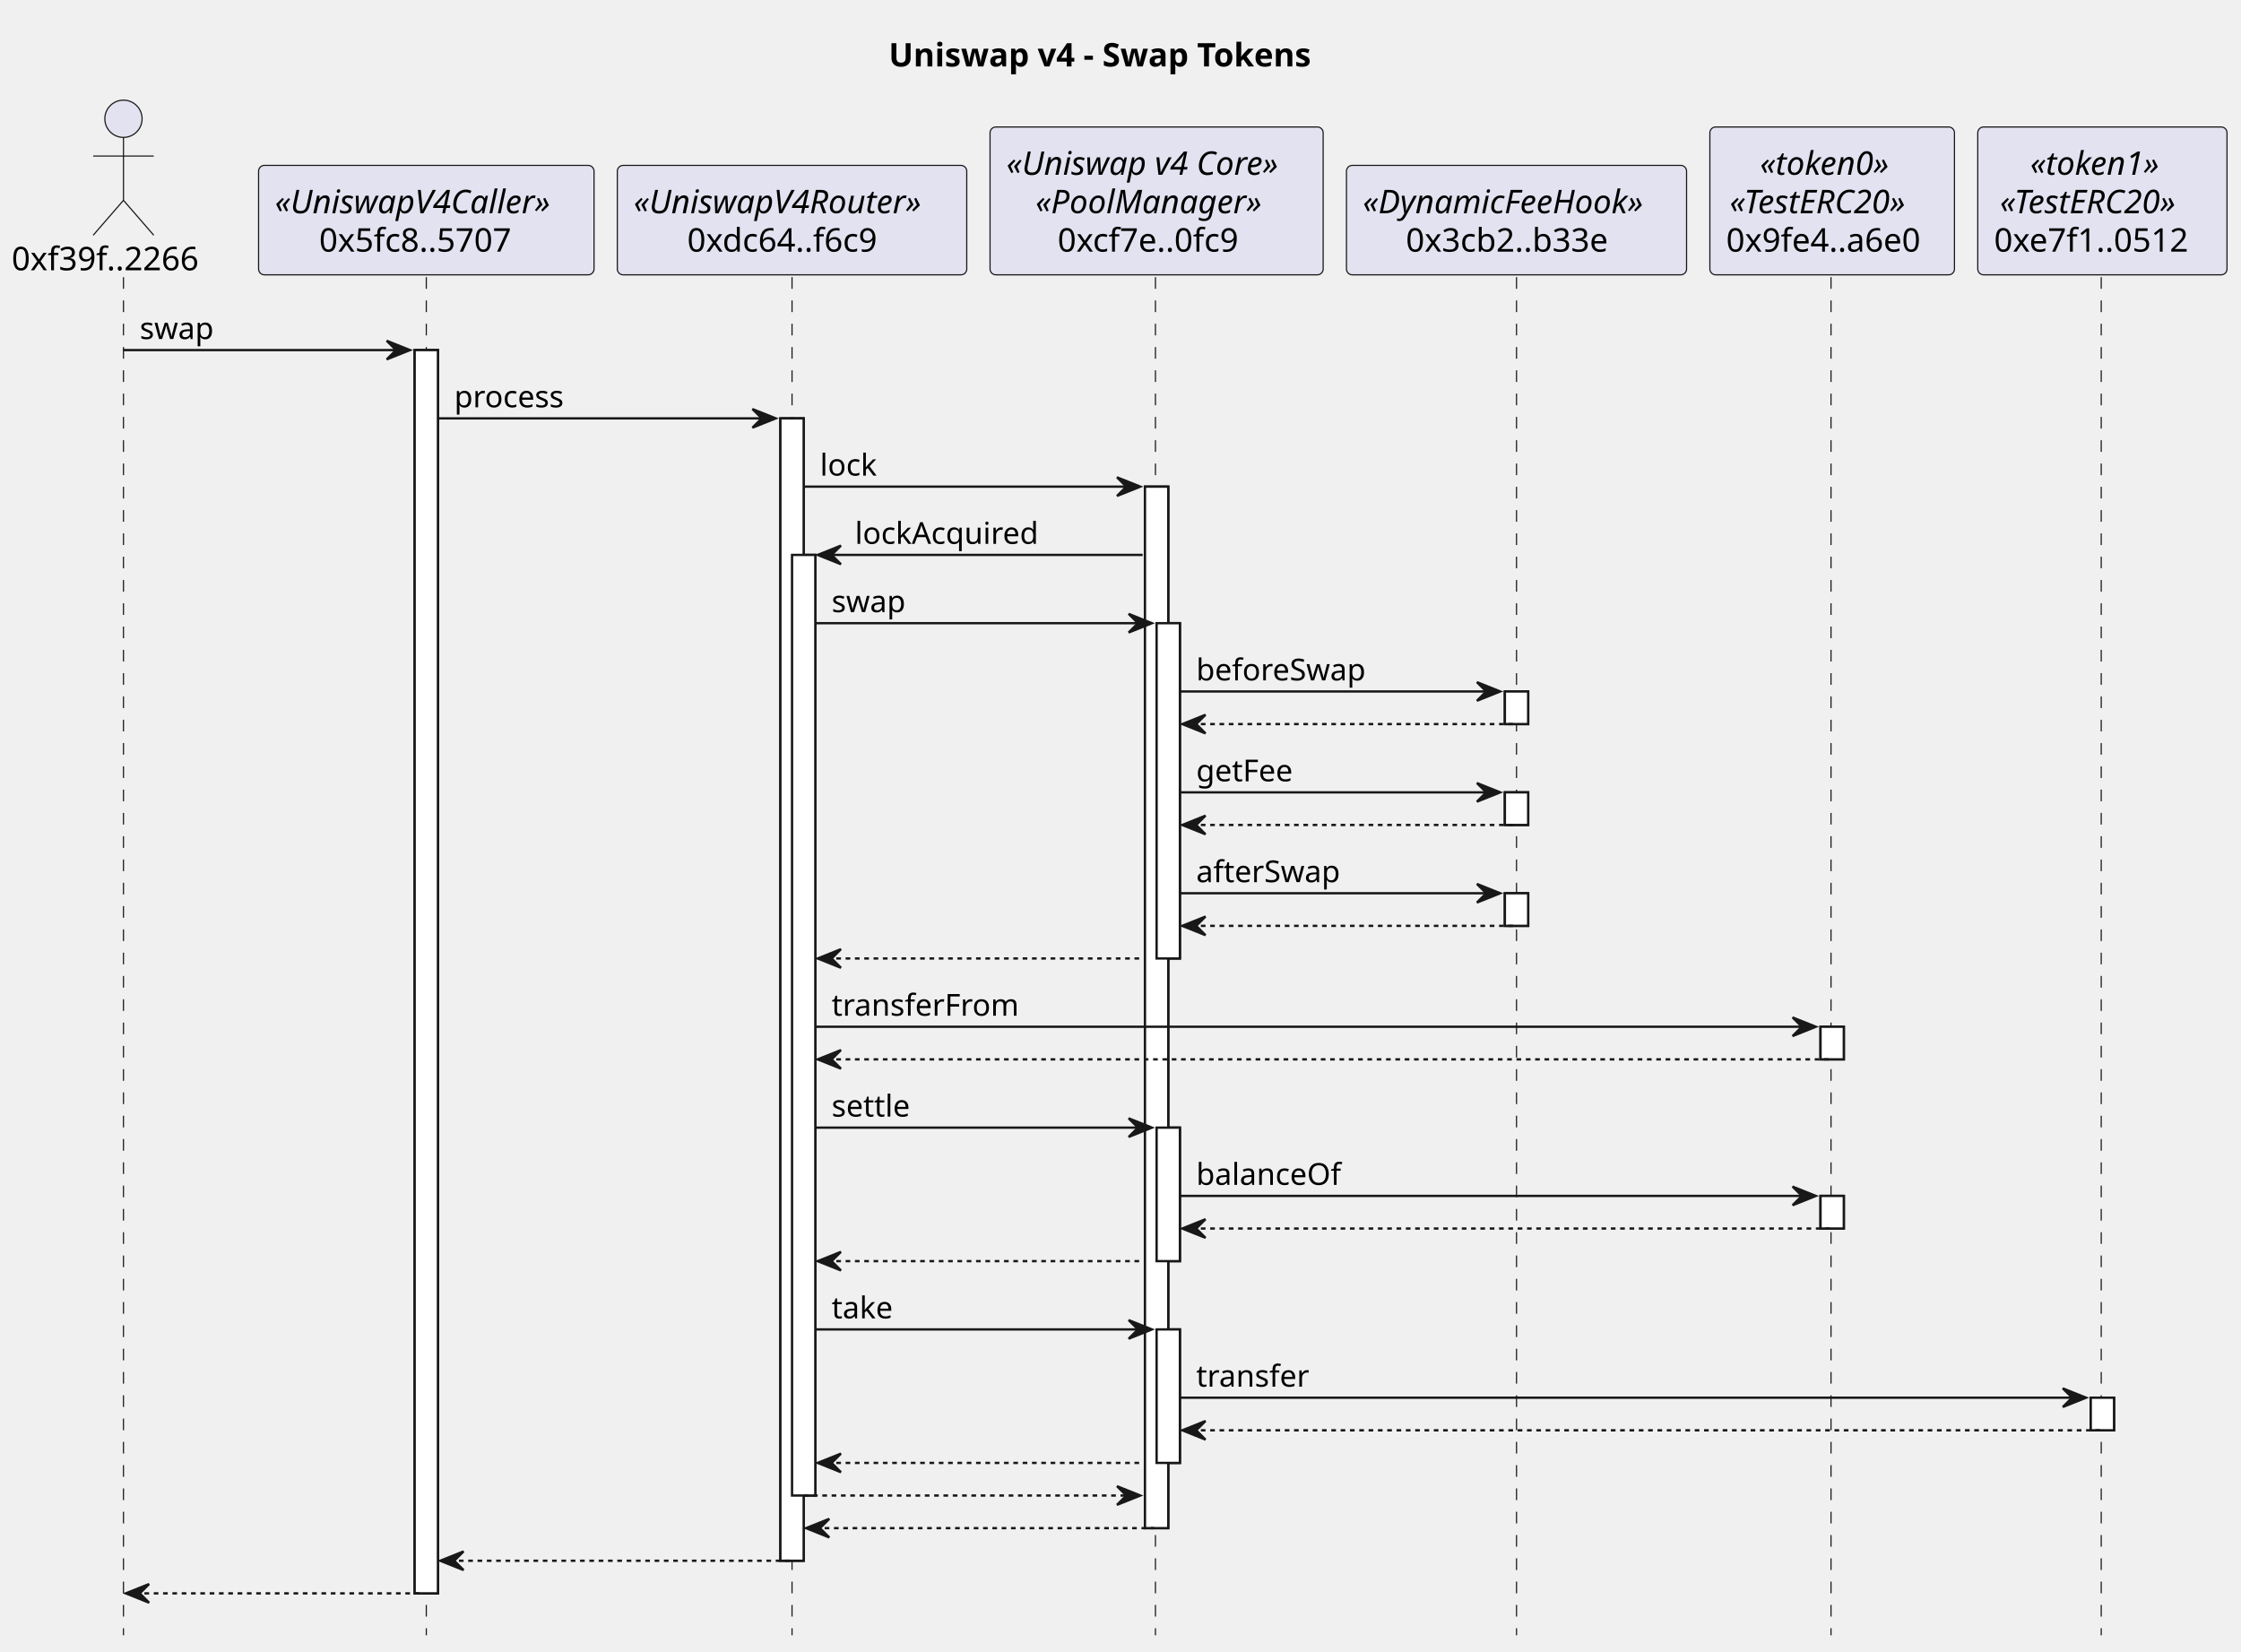
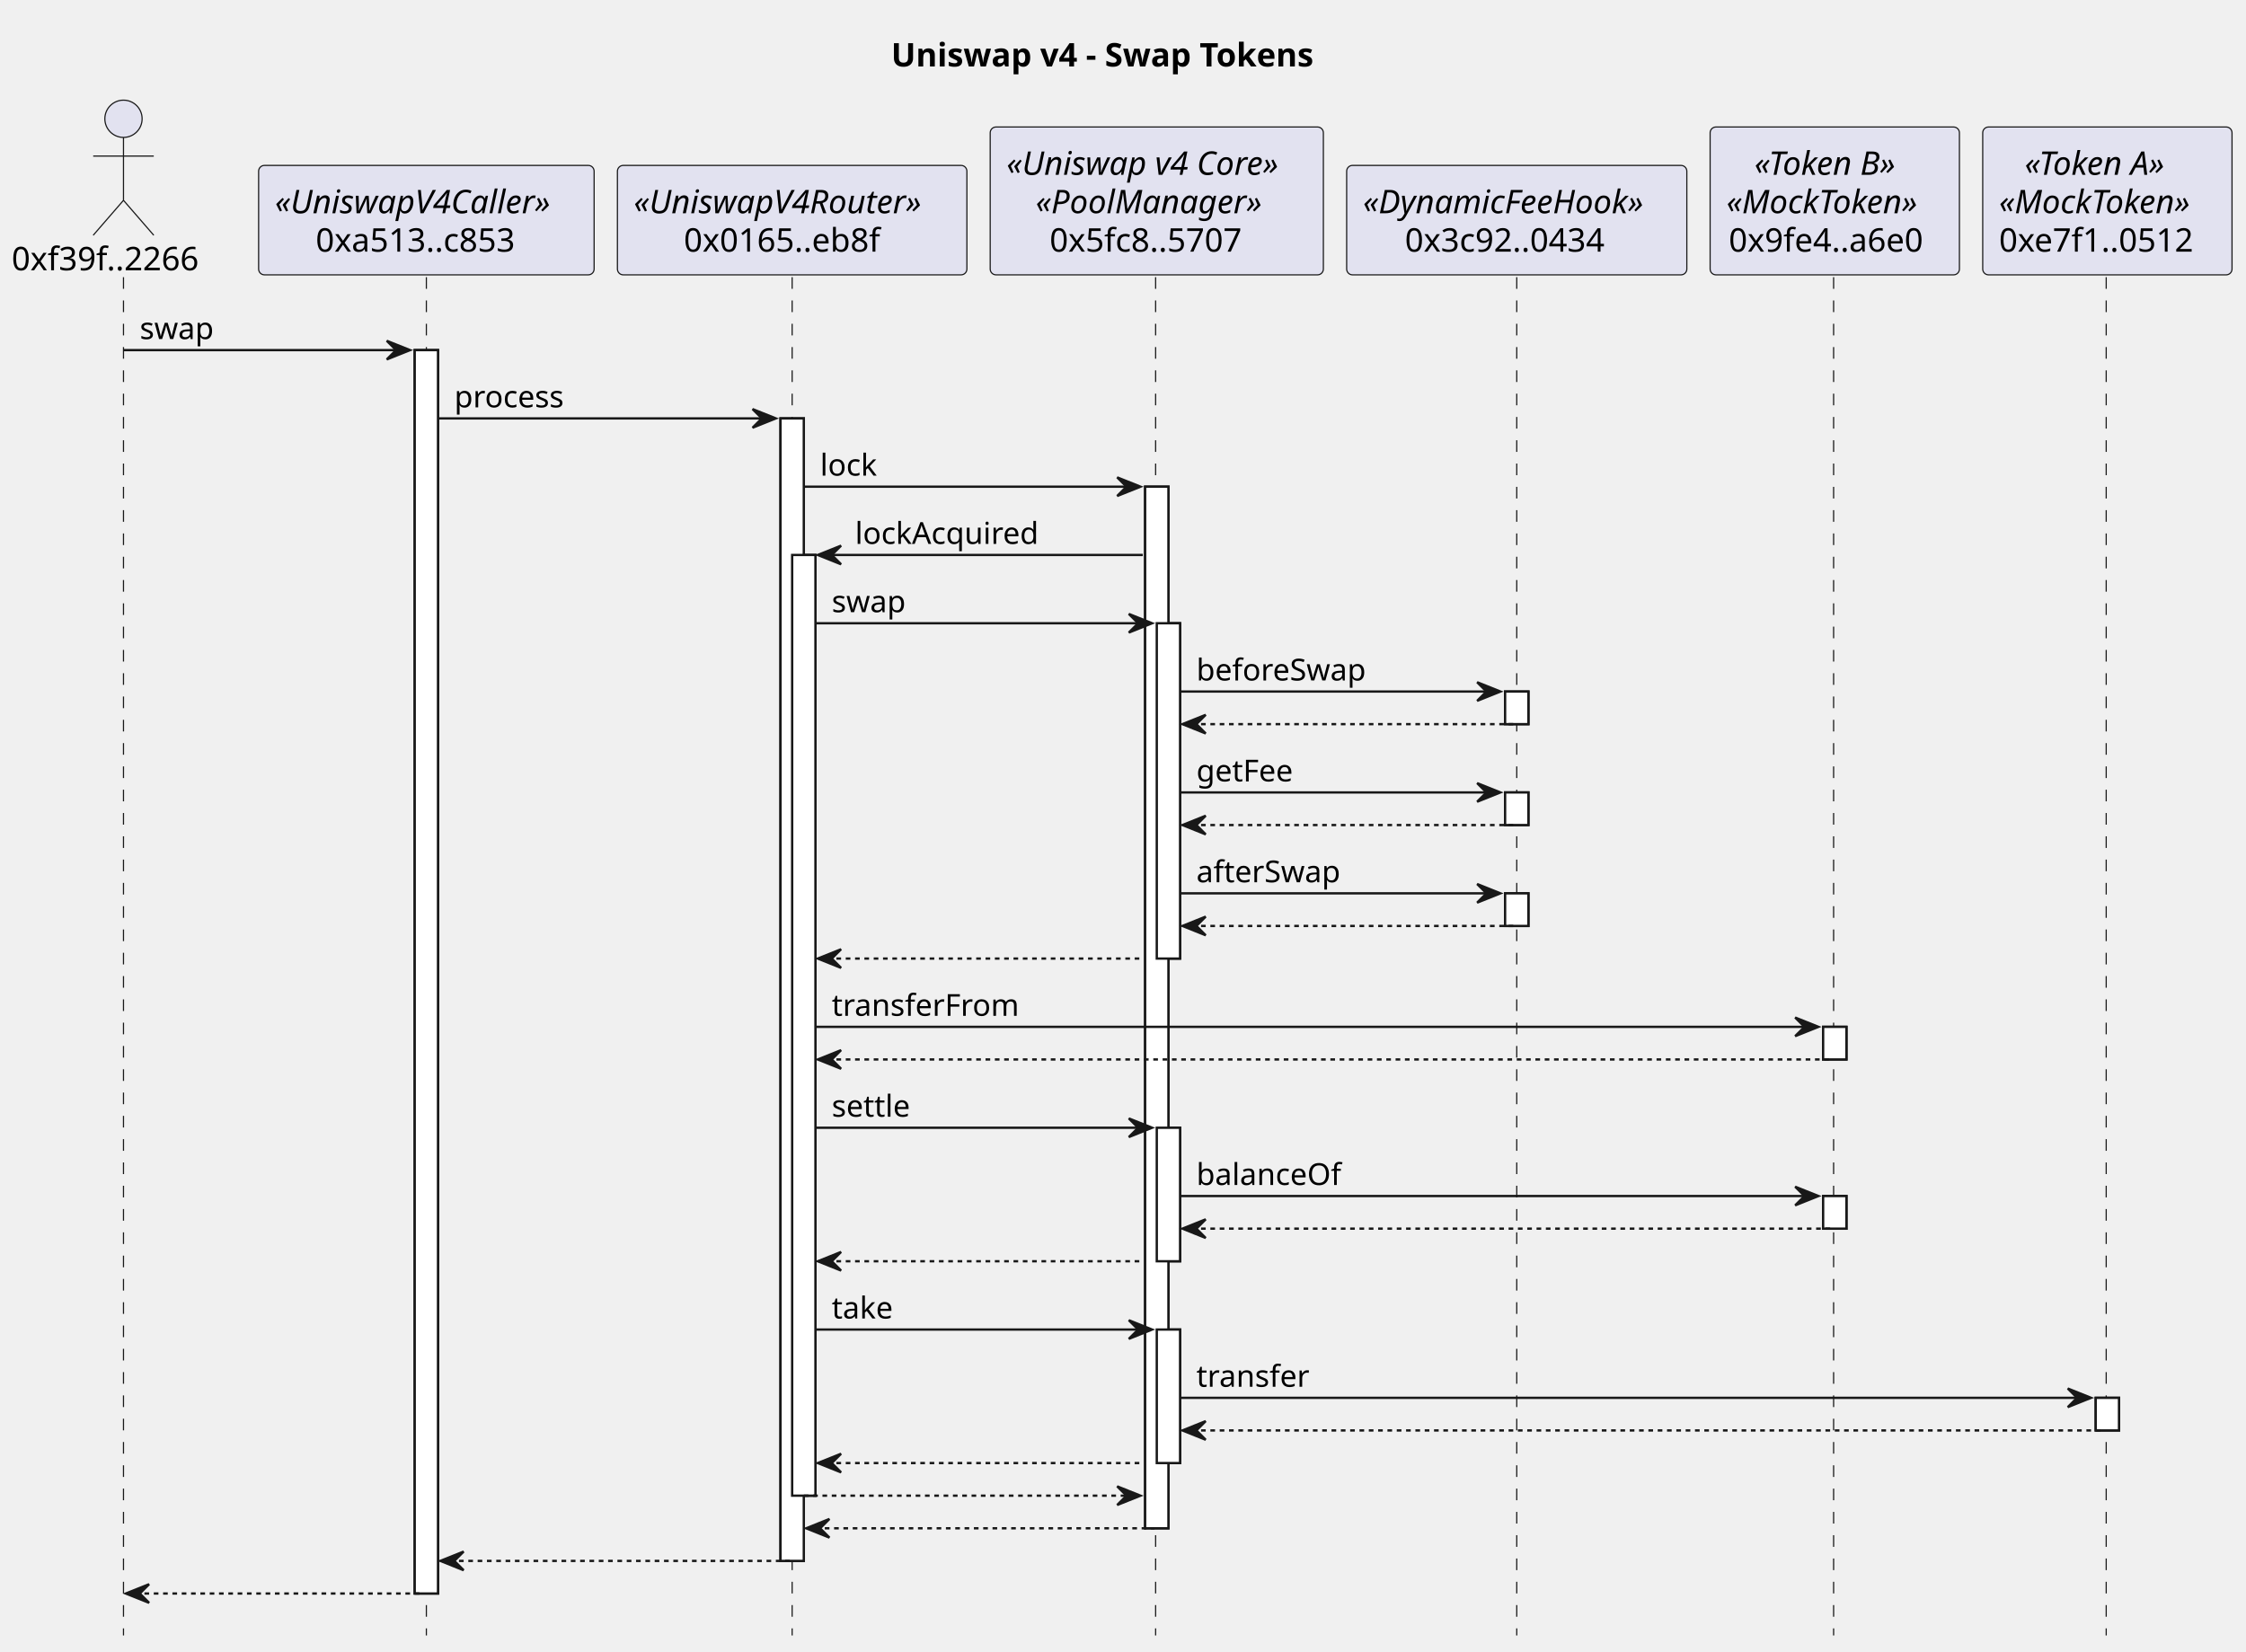
- <svg xmlns="http://www.w3.org/2000/svg" contentStyleType="text/css" height="709px" preserveAspectRatio="none" style="width:962px;height:709px;background:#FFFFFF;" version="1.1" viewBox="0 0 962 709" width="962px" zoomAndPan="magnify">
+ <svg xmlns="http://www.w3.org/2000/svg" contentStyleType="text/css" height="709px" preserveAspectRatio="none" style="width:964px;height:709px;background:#FFFFFF;" version="1.1" viewBox="0 0 964 709" width="964px" zoomAndPan="magnify">
  <defs />
  <g>
-     <text fill="#000000" font-family="sans-serif" font-size="14" font-weight="bold" lengthAdjust="spacing" textLength="197" x="381.5" y="28.535">Uniswap v4 - Swap Tokens</text>
+     <text fill="#000000" font-family="sans-serif" font-size="14" font-weight="bold" lengthAdjust="spacing" textLength="197" x="382.5" y="28.535">Uniswap v4 - Swap Tokens</text>
    <rect fill="#FFFFFF" height="533.727" style="stroke:#181818;stroke-width:1.0;" width="10" x="178" y="150.287" />
    <rect fill="#FFFFFF" height="490.416" style="stroke:#181818;stroke-width:1.0;" width="10" x="335" y="179.598" />
    <rect fill="#FFFFFF" height="403.795" style="stroke:#181818;stroke-width:1.0;" width="10" x="340" y="238.219" />
    <rect fill="#FFFFFF" height="447.106" style="stroke:#181818;stroke-width:1.0;" width="10" x="491.5" y="208.908" />
    <rect fill="#FFFFFF" height="143.932" style="stroke:#181818;stroke-width:1.0;" width="10" x="496.5" y="267.529" />
    <rect fill="#FFFFFF" height="57.31" style="stroke:#181818;stroke-width:1.0;" width="10" x="496.5" y="484.082" />
    <rect fill="#FFFFFF" height="57.31" style="stroke:#181818;stroke-width:1.0;" width="10" x="496.5" y="570.703" />
    <rect fill="#FFFFFF" height="14" style="stroke:#181818;stroke-width:1.0;" width="10" x="646" y="296.84" />
    <rect fill="#FFFFFF" height="14" style="stroke:#181818;stroke-width:1.0;" width="10" x="646" y="340.15" />
    <rect fill="#FFFFFF" height="14" style="stroke:#181818;stroke-width:1.0;" width="10" x="646" y="383.461" />
-     <rect fill="#FFFFFF" height="14" style="stroke:#181818;stroke-width:1.0;" width="10" x="781.5" y="440.772" />
-     <rect fill="#FFFFFF" height="14" style="stroke:#181818;stroke-width:1.0;" width="10" x="781.5" y="513.393" />
-     <rect fill="#FFFFFF" height="14" style="stroke:#181818;stroke-width:1.0;" width="10" x="897.5" y="600.014" />
+     <rect fill="#FFFFFF" height="14" style="stroke:#181818;stroke-width:1.0;" width="10" x="782.5" y="440.772" />
+     <rect fill="#FFFFFF" height="14" style="stroke:#181818;stroke-width:1.0;" width="10" x="782.5" y="513.393" />
+     <rect fill="#FFFFFF" height="14" style="stroke:#181818;stroke-width:1.0;" width="10" x="899.5" y="600.014" />
    <line style="stroke:#181818;stroke-width:0.5;stroke-dasharray:5.0,5.0;" x1="53" x2="53" y1="118.977" y2="702.014" />
    <line style="stroke:#181818;stroke-width:0.5;stroke-dasharray:5.0,5.0;" x1="183" x2="183" y1="118.977" y2="702.014" />
    <line style="stroke:#181818;stroke-width:0.5;stroke-dasharray:5.0,5.0;" x1="340" x2="340" y1="118.977" y2="702.014" />
    <line style="stroke:#181818;stroke-width:0.5;stroke-dasharray:5.0,5.0;" x1="496" x2="496" y1="118.977" y2="702.014" />
    <line style="stroke:#181818;stroke-width:0.5;stroke-dasharray:5.0,5.0;" x1="651" x2="651" y1="118.977" y2="702.014" />
-     <line style="stroke:#181818;stroke-width:0.5;stroke-dasharray:5.0,5.0;" x1="786" x2="786" y1="118.977" y2="702.014" />
-     <line style="stroke:#181818;stroke-width:0.5;stroke-dasharray:5.0,5.0;" x1="902" x2="902" y1="118.977" y2="702.014" />
+     <line style="stroke:#181818;stroke-width:0.5;stroke-dasharray:5.0,5.0;" x1="787" x2="787" y1="118.977" y2="702.014" />
+     <line style="stroke:#181818;stroke-width:0.5;stroke-dasharray:5.0,5.0;" x1="904" x2="904" y1="118.977" y2="702.014" />
    <text fill="#000000" font-family="sans-serif" font-size="14" lengthAdjust="spacing" textLength="90" x="5" y="116.023">0xf39f..2266</text>
    <ellipse cx="53" cy="50.988" fill="#E2E2F0" rx="8" ry="8" style="stroke:#181818;stroke-width:0.5;" />
    <path d="M53,58.988 L53,85.988 M40,66.988 L66,66.988 M53,85.988 L40,100.988 M53,85.988 L66,100.988 " fill="none" style="stroke:#181818;stroke-width:0.5;" />
    <rect fill="#E2E2F0" height="46.977" rx="2.5" ry="2.5" style="stroke:#181818;stroke-width:0.5;" width="144" x="111" y="71" />
    <text fill="#000000" font-family="sans-serif" font-size="14" font-style="italic" lengthAdjust="spacing" textLength="130" x="118" y="91.535">«UniswapV4Caller»</text>
-     <text fill="#000000" font-family="sans-serif" font-size="14" lengthAdjust="spacing" textLength="92" x="137" y="108.023">0x5fc8..5707</text>
+     <text fill="#000000" font-family="sans-serif" font-size="14" lengthAdjust="spacing" textLength="95" x="135.5" y="108.023">0xa513..c853</text>
    <rect fill="#E2E2F0" height="46.977" rx="2.5" ry="2.5" style="stroke:#181818;stroke-width:0.5;" width="150" x="265" y="71" />
    <text fill="#000000" font-family="sans-serif" font-size="14" font-style="italic" lengthAdjust="spacing" textLength="136" x="272" y="91.535">«UniswapV4Router»</text>
-     <text fill="#000000" font-family="sans-serif" font-size="14" lengthAdjust="spacing" textLength="90" x="295" y="108.023">0xdc64..f6c9</text>
+     <text fill="#000000" font-family="sans-serif" font-size="14" lengthAdjust="spacing" textLength="93" x="293.5" y="108.023">0x0165..eb8f</text>
    <rect fill="#E2E2F0" height="63.465" rx="2.5" ry="2.5" style="stroke:#181818;stroke-width:0.5;" width="143" x="425" y="54.512" />
    <text fill="#000000" font-family="sans-serif" font-size="14" font-style="italic" lengthAdjust="spacing" textLength="129" x="432" y="75.047">«Uniswap v4 Core»</text>
    <text fill="#000000" font-family="sans-serif" font-size="14" font-style="italic" lengthAdjust="spacing" textLength="104" x="444.5" y="91.535">«PoolManager»</text>
-     <text fill="#000000" font-family="sans-serif" font-size="14" lengthAdjust="spacing" textLength="85" x="454" y="108.023">0xcf7e..0fc9</text>
+     <text fill="#000000" font-family="sans-serif" font-size="14" lengthAdjust="spacing" textLength="92" x="450.5" y="108.023">0x5fc8..5707</text>
    <rect fill="#E2E2F0" height="46.977" rx="2.5" ry="2.5" style="stroke:#181818;stroke-width:0.5;" width="146" x="578" y="71" />
    <text fill="#000000" font-family="sans-serif" font-size="14" font-style="italic" lengthAdjust="spacing" textLength="132" x="585" y="91.535">«DynamicFeeHook»</text>
-     <text fill="#000000" font-family="sans-serif" font-size="14" lengthAdjust="spacing" textLength="95" x="603.5" y="108.023">0x3cb2..b33e</text>
-     <rect fill="#E2E2F0" height="63.465" rx="2.5" ry="2.5" style="stroke:#181818;stroke-width:0.5;" width="105" x="734" y="54.512" />
-     <text fill="#000000" font-family="sans-serif" font-size="14" font-style="italic" lengthAdjust="spacing" textLength="62" x="755.5" y="75.047">«token0»</text>
-     <text fill="#000000" font-family="sans-serif" font-size="14" font-style="italic" lengthAdjust="spacing" textLength="88" x="742.5" y="91.535">«TestERC20»</text>
-     <text fill="#000000" font-family="sans-serif" font-size="14" lengthAdjust="spacing" textLength="91" x="741" y="108.023">0x9fe4..a6e0</text>
-     <rect fill="#E2E2F0" height="63.465" rx="2.5" ry="2.5" style="stroke:#181818;stroke-width:0.5;" width="107" x="849" y="54.512" />
-     <text fill="#000000" font-family="sans-serif" font-size="14" font-style="italic" lengthAdjust="spacing" textLength="62" x="871.5" y="75.047">«token1»</text>
-     <text fill="#000000" font-family="sans-serif" font-size="14" font-style="italic" lengthAdjust="spacing" textLength="88" x="858.5" y="91.535">«TestERC20»</text>
-     <text fill="#000000" font-family="sans-serif" font-size="14" lengthAdjust="spacing" textLength="93" x="856" y="108.023">0xe7f1..0512</text>
+     <text fill="#000000" font-family="sans-serif" font-size="14" lengthAdjust="spacing" textLength="96" x="603" y="108.023">0x3c92..0434</text>
+     <rect fill="#E2E2F0" height="63.465" rx="2.5" ry="2.5" style="stroke:#181818;stroke-width:0.5;" width="107" x="734" y="54.512" />
+     <text fill="#000000" font-family="sans-serif" font-size="14" font-style="italic" lengthAdjust="spacing" textLength="69" x="753" y="75.047">«Token B»</text>
+     <text fill="#000000" font-family="sans-serif" font-size="14" font-style="italic" lengthAdjust="spacing" textLength="93" x="741" y="91.535">«MockToken»</text>
+     <text fill="#000000" font-family="sans-serif" font-size="14" lengthAdjust="spacing" textLength="91" x="742" y="108.023">0x9fe4..a6e0</text>
+     <rect fill="#E2E2F0" height="63.465" rx="2.5" ry="2.5" style="stroke:#181818;stroke-width:0.5;" width="107" x="851" y="54.512" />
+     <text fill="#000000" font-family="sans-serif" font-size="14" font-style="italic" lengthAdjust="spacing" textLength="71" x="869" y="75.047">«Token A»</text>
+     <text fill="#000000" font-family="sans-serif" font-size="14" font-style="italic" lengthAdjust="spacing" textLength="93" x="858" y="91.535">«MockToken»</text>
+     <text fill="#000000" font-family="sans-serif" font-size="14" lengthAdjust="spacing" textLength="93" x="858" y="108.023">0xe7f1..0512</text>
    <rect fill="#FFFFFF" height="533.727" style="stroke:#181818;stroke-width:1.0;" width="10" x="178" y="150.287" />
    <rect fill="#FFFFFF" height="490.416" style="stroke:#181818;stroke-width:1.0;" width="10" x="335" y="179.598" />
    <rect fill="#FFFFFF" height="403.795" style="stroke:#181818;stroke-width:1.0;" width="10" x="340" y="238.219" />
    <rect fill="#FFFFFF" height="447.106" style="stroke:#181818;stroke-width:1.0;" width="10" x="491.5" y="208.908" />
    <rect fill="#FFFFFF" height="143.932" style="stroke:#181818;stroke-width:1.0;" width="10" x="496.5" y="267.529" />
    <rect fill="#FFFFFF" height="57.31" style="stroke:#181818;stroke-width:1.0;" width="10" x="496.5" y="484.082" />
    <rect fill="#FFFFFF" height="57.31" style="stroke:#181818;stroke-width:1.0;" width="10" x="496.5" y="570.703" />
    <rect fill="#FFFFFF" height="14" style="stroke:#181818;stroke-width:1.0;" width="10" x="646" y="296.84" />
    <rect fill="#FFFFFF" height="14" style="stroke:#181818;stroke-width:1.0;" width="10" x="646" y="340.15" />
    <rect fill="#FFFFFF" height="14" style="stroke:#181818;stroke-width:1.0;" width="10" x="646" y="383.461" />
-     <rect fill="#FFFFFF" height="14" style="stroke:#181818;stroke-width:1.0;" width="10" x="781.5" y="440.772" />
-     <rect fill="#FFFFFF" height="14" style="stroke:#181818;stroke-width:1.0;" width="10" x="781.5" y="513.393" />
-     <rect fill="#FFFFFF" height="14" style="stroke:#181818;stroke-width:1.0;" width="10" x="897.5" y="600.014" />
+     <rect fill="#FFFFFF" height="14" style="stroke:#181818;stroke-width:1.0;" width="10" x="782.5" y="440.772" />
+     <rect fill="#FFFFFF" height="14" style="stroke:#181818;stroke-width:1.0;" width="10" x="782.5" y="513.393" />
+     <rect fill="#FFFFFF" height="14" style="stroke:#181818;stroke-width:1.0;" width="10" x="899.5" y="600.014" />
    <polygon fill="#181818" points="166,146.287,176,150.287,166,154.287,170,150.287" style="stroke:#181818;stroke-width:1.0;" />
    <line style="stroke:#181818;stroke-width:1.0;" x1="53" x2="172" y1="150.287" y2="150.287" />
    <text fill="#000000" font-family="sans-serif" font-size="13" lengthAdjust="spacing" textLength="32" x="60" y="145.545">swap</text>
    <polygon fill="#181818" points="323,175.598,333,179.598,323,183.598,327,179.598" style="stroke:#181818;stroke-width:1.0;" />
    <line style="stroke:#181818;stroke-width:1.0;" x1="188" x2="329" y1="179.598" y2="179.598" />
    <text fill="#000000" font-family="sans-serif" font-size="13" lengthAdjust="spacing" textLength="49" x="195" y="174.856">process</text>
    <polygon fill="#181818" points="479.5,204.908,489.5,208.908,479.5,212.908,483.5,208.908" style="stroke:#181818;stroke-width:1.0;" />
    <line style="stroke:#181818;stroke-width:1.0;" x1="345" x2="485.5" y1="208.908" y2="208.908" />
    <text fill="#000000" font-family="sans-serif" font-size="13" lengthAdjust="spacing" textLength="27" x="352" y="204.166">lock</text>
    <polygon fill="#181818" points="361,234.219,351,238.219,361,242.219,357,238.219" style="stroke:#181818;stroke-width:1.0;" />
    <line style="stroke:#181818;stroke-width:1.0;" x1="355" x2="490.5" y1="238.219" y2="238.219" />
    <text fill="#000000" font-family="sans-serif" font-size="13" lengthAdjust="spacing" textLength="83" x="367" y="233.477">lockAcquired</text>
    <polygon fill="#181818" points="484.5,263.529,494.5,267.529,484.5,271.529,488.5,267.529" style="stroke:#181818;stroke-width:1.0;" />
    <line style="stroke:#181818;stroke-width:1.0;" x1="350" x2="490.5" y1="267.529" y2="267.529" />
    <text fill="#000000" font-family="sans-serif" font-size="13" lengthAdjust="spacing" textLength="32" x="357" y="262.787">swap</text>
    <polygon fill="#181818" points="634,292.84,644,296.84,634,300.84,638,296.84" style="stroke:#181818;stroke-width:1.0;" />
    <line style="stroke:#181818;stroke-width:1.0;" x1="506.5" x2="640" y1="296.84" y2="296.84" />
    <text fill="#000000" font-family="sans-serif" font-size="13" lengthAdjust="spacing" textLength="72" x="513.5" y="292.098">beforeSwap</text>
    <polygon fill="#181818" points="517.5,306.84,507.5,310.84,517.5,314.84,513.5,310.84" style="stroke:#181818;stroke-width:1.0;" />
    <line style="stroke:#181818;stroke-width:1.0;stroke-dasharray:2.0,2.0;" x1="511.5" x2="650" y1="310.84" y2="310.84" />
    <polygon fill="#181818" points="634,336.15,644,340.15,634,344.15,638,340.15" style="stroke:#181818;stroke-width:1.0;" />
    <line style="stroke:#181818;stroke-width:1.0;" x1="506.5" x2="640" y1="340.15" y2="340.15" />
    <text fill="#000000" font-family="sans-serif" font-size="13" lengthAdjust="spacing" textLength="41" x="513.5" y="335.408">getFee</text>
    <polygon fill="#181818" points="517.5,350.15,507.5,354.15,517.5,358.15,513.5,354.15" style="stroke:#181818;stroke-width:1.0;" />
    <line style="stroke:#181818;stroke-width:1.0;stroke-dasharray:2.0,2.0;" x1="511.5" x2="650" y1="354.15" y2="354.15" />
    <polygon fill="#181818" points="634,379.461,644,383.461,634,387.461,638,383.461" style="stroke:#181818;stroke-width:1.0;" />
    <line style="stroke:#181818;stroke-width:1.0;" x1="506.5" x2="640" y1="383.461" y2="383.461" />
    <text fill="#000000" font-family="sans-serif" font-size="13" lengthAdjust="spacing" textLength="61" x="513.5" y="378.719">afterSwap</text>
    <polygon fill="#181818" points="517.5,393.461,507.5,397.461,517.5,401.461,513.5,397.461" style="stroke:#181818;stroke-width:1.0;" />
    <line style="stroke:#181818;stroke-width:1.0;stroke-dasharray:2.0,2.0;" x1="511.5" x2="650" y1="397.461" y2="397.461" />
    <polygon fill="#181818" points="361,407.461,351,411.461,361,415.461,357,411.461" style="stroke:#181818;stroke-width:1.0;" />
    <line style="stroke:#181818;stroke-width:1.0;stroke-dasharray:2.0,2.0;" x1="355" x2="490.5" y1="411.461" y2="411.461" />
-     <polygon fill="#181818" points="769.5,436.772,779.5,440.772,769.5,444.772,773.5,440.772" style="stroke:#181818;stroke-width:1.0;" />
-     <line style="stroke:#181818;stroke-width:1.0;" x1="350" x2="775.5" y1="440.772" y2="440.772" />
+     <polygon fill="#181818" points="770.5,436.772,780.5,440.772,770.5,444.772,774.5,440.772" style="stroke:#181818;stroke-width:1.0;" />
+     <line style="stroke:#181818;stroke-width:1.0;" x1="350" x2="776.5" y1="440.772" y2="440.772" />
    <text fill="#000000" font-family="sans-serif" font-size="13" lengthAdjust="spacing" textLength="81" x="357" y="436.029">transferFrom</text>
    <polygon fill="#181818" points="361,450.772,351,454.772,361,458.772,357,454.772" style="stroke:#181818;stroke-width:1.0;" />
-     <line style="stroke:#181818;stroke-width:1.0;stroke-dasharray:2.0,2.0;" x1="355" x2="785.5" y1="454.772" y2="454.772" />
+     <line style="stroke:#181818;stroke-width:1.0;stroke-dasharray:2.0,2.0;" x1="355" x2="786.5" y1="454.772" y2="454.772" />
    <polygon fill="#181818" points="484.5,480.082,494.5,484.082,484.5,488.082,488.5,484.082" style="stroke:#181818;stroke-width:1.0;" />
    <line style="stroke:#181818;stroke-width:1.0;" x1="350" x2="490.5" y1="484.082" y2="484.082" />
    <text fill="#000000" font-family="sans-serif" font-size="13" lengthAdjust="spacing" textLength="35" x="357" y="479.34">settle</text>
-     <polygon fill="#181818" points="769.5,509.393,779.5,513.393,769.5,517.393,773.5,513.393" style="stroke:#181818;stroke-width:1.0;" />
-     <line style="stroke:#181818;stroke-width:1.0;" x1="506.5" x2="775.5" y1="513.393" y2="513.393" />
+     <polygon fill="#181818" points="770.5,509.393,780.5,513.393,770.5,517.393,774.5,513.393" style="stroke:#181818;stroke-width:1.0;" />
+     <line style="stroke:#181818;stroke-width:1.0;" x1="506.5" x2="776.5" y1="513.393" y2="513.393" />
    <text fill="#000000" font-family="sans-serif" font-size="13" lengthAdjust="spacing" textLength="63" x="513.5" y="508.65">balanceOf</text>
    <polygon fill="#181818" points="517.5,523.393,507.5,527.393,517.5,531.393,513.5,527.393" style="stroke:#181818;stroke-width:1.0;" />
-     <line style="stroke:#181818;stroke-width:1.0;stroke-dasharray:2.0,2.0;" x1="511.5" x2="785.5" y1="527.393" y2="527.393" />
+     <line style="stroke:#181818;stroke-width:1.0;stroke-dasharray:2.0,2.0;" x1="511.5" x2="786.5" y1="527.393" y2="527.393" />
    <polygon fill="#181818" points="361,537.393,351,541.393,361,545.393,357,541.393" style="stroke:#181818;stroke-width:1.0;" />
    <line style="stroke:#181818;stroke-width:1.0;stroke-dasharray:2.0,2.0;" x1="355" x2="490.5" y1="541.393" y2="541.393" />
    <polygon fill="#181818" points="484.5,566.703,494.5,570.703,484.5,574.703,488.5,570.703" style="stroke:#181818;stroke-width:1.0;" />
    <line style="stroke:#181818;stroke-width:1.0;" x1="350" x2="490.5" y1="570.703" y2="570.703" />
    <text fill="#000000" font-family="sans-serif" font-size="13" lengthAdjust="spacing" textLength="27" x="357" y="565.961">take</text>
-     <polygon fill="#181818" points="885.5,596.014,895.5,600.014,885.5,604.014,889.5,600.014" style="stroke:#181818;stroke-width:1.0;" />
-     <line style="stroke:#181818;stroke-width:1.0;" x1="506.5" x2="891.5" y1="600.014" y2="600.014" />
+     <polygon fill="#181818" points="887.5,596.014,897.5,600.014,887.5,604.014,891.5,600.014" style="stroke:#181818;stroke-width:1.0;" />
+     <line style="stroke:#181818;stroke-width:1.0;" x1="506.5" x2="893.5" y1="600.014" y2="600.014" />
    <text fill="#000000" font-family="sans-serif" font-size="13" lengthAdjust="spacing" textLength="49" x="513.5" y="595.271">transfer</text>
    <polygon fill="#181818" points="517.5,610.014,507.5,614.014,517.5,618.014,513.5,614.014" style="stroke:#181818;stroke-width:1.0;" />
-     <line style="stroke:#181818;stroke-width:1.0;stroke-dasharray:2.0,2.0;" x1="511.5" x2="901.5" y1="614.014" y2="614.014" />
+     <line style="stroke:#181818;stroke-width:1.0;stroke-dasharray:2.0,2.0;" x1="511.5" x2="903.5" y1="614.014" y2="614.014" />
    <polygon fill="#181818" points="361,624.014,351,628.014,361,632.014,357,628.014" style="stroke:#181818;stroke-width:1.0;" />
    <line style="stroke:#181818;stroke-width:1.0;stroke-dasharray:2.0,2.0;" x1="355" x2="490.5" y1="628.014" y2="628.014" />
    <polygon fill="#181818" points="479.5,638.014,489.5,642.014,479.5,646.014,483.5,642.014" style="stroke:#181818;stroke-width:1.0;" />
    <line style="stroke:#181818;stroke-width:1.0;stroke-dasharray:2.0,2.0;" x1="345" x2="485.5" y1="642.014" y2="642.014" />
    <polygon fill="#181818" points="356,652.014,346,656.014,356,660.014,352,656.014" style="stroke:#181818;stroke-width:1.0;" />
    <line style="stroke:#181818;stroke-width:1.0;stroke-dasharray:2.0,2.0;" x1="350" x2="495.5" y1="656.014" y2="656.014" />
    <polygon fill="#181818" points="199,666.014,189,670.014,199,674.014,195,670.014" style="stroke:#181818;stroke-width:1.0;" />
    <line style="stroke:#181818;stroke-width:1.0;stroke-dasharray:2.0,2.0;" x1="193" x2="339" y1="670.014" y2="670.014" />
    <polygon fill="#181818" points="64,680.014,54,684.014,64,688.014,60,684.014" style="stroke:#181818;stroke-width:1.0;" />
    <line style="stroke:#181818;stroke-width:1.0;stroke-dasharray:2.0,2.0;" x1="58" x2="182" y1="684.014" y2="684.014" />
  </g>
</svg>
